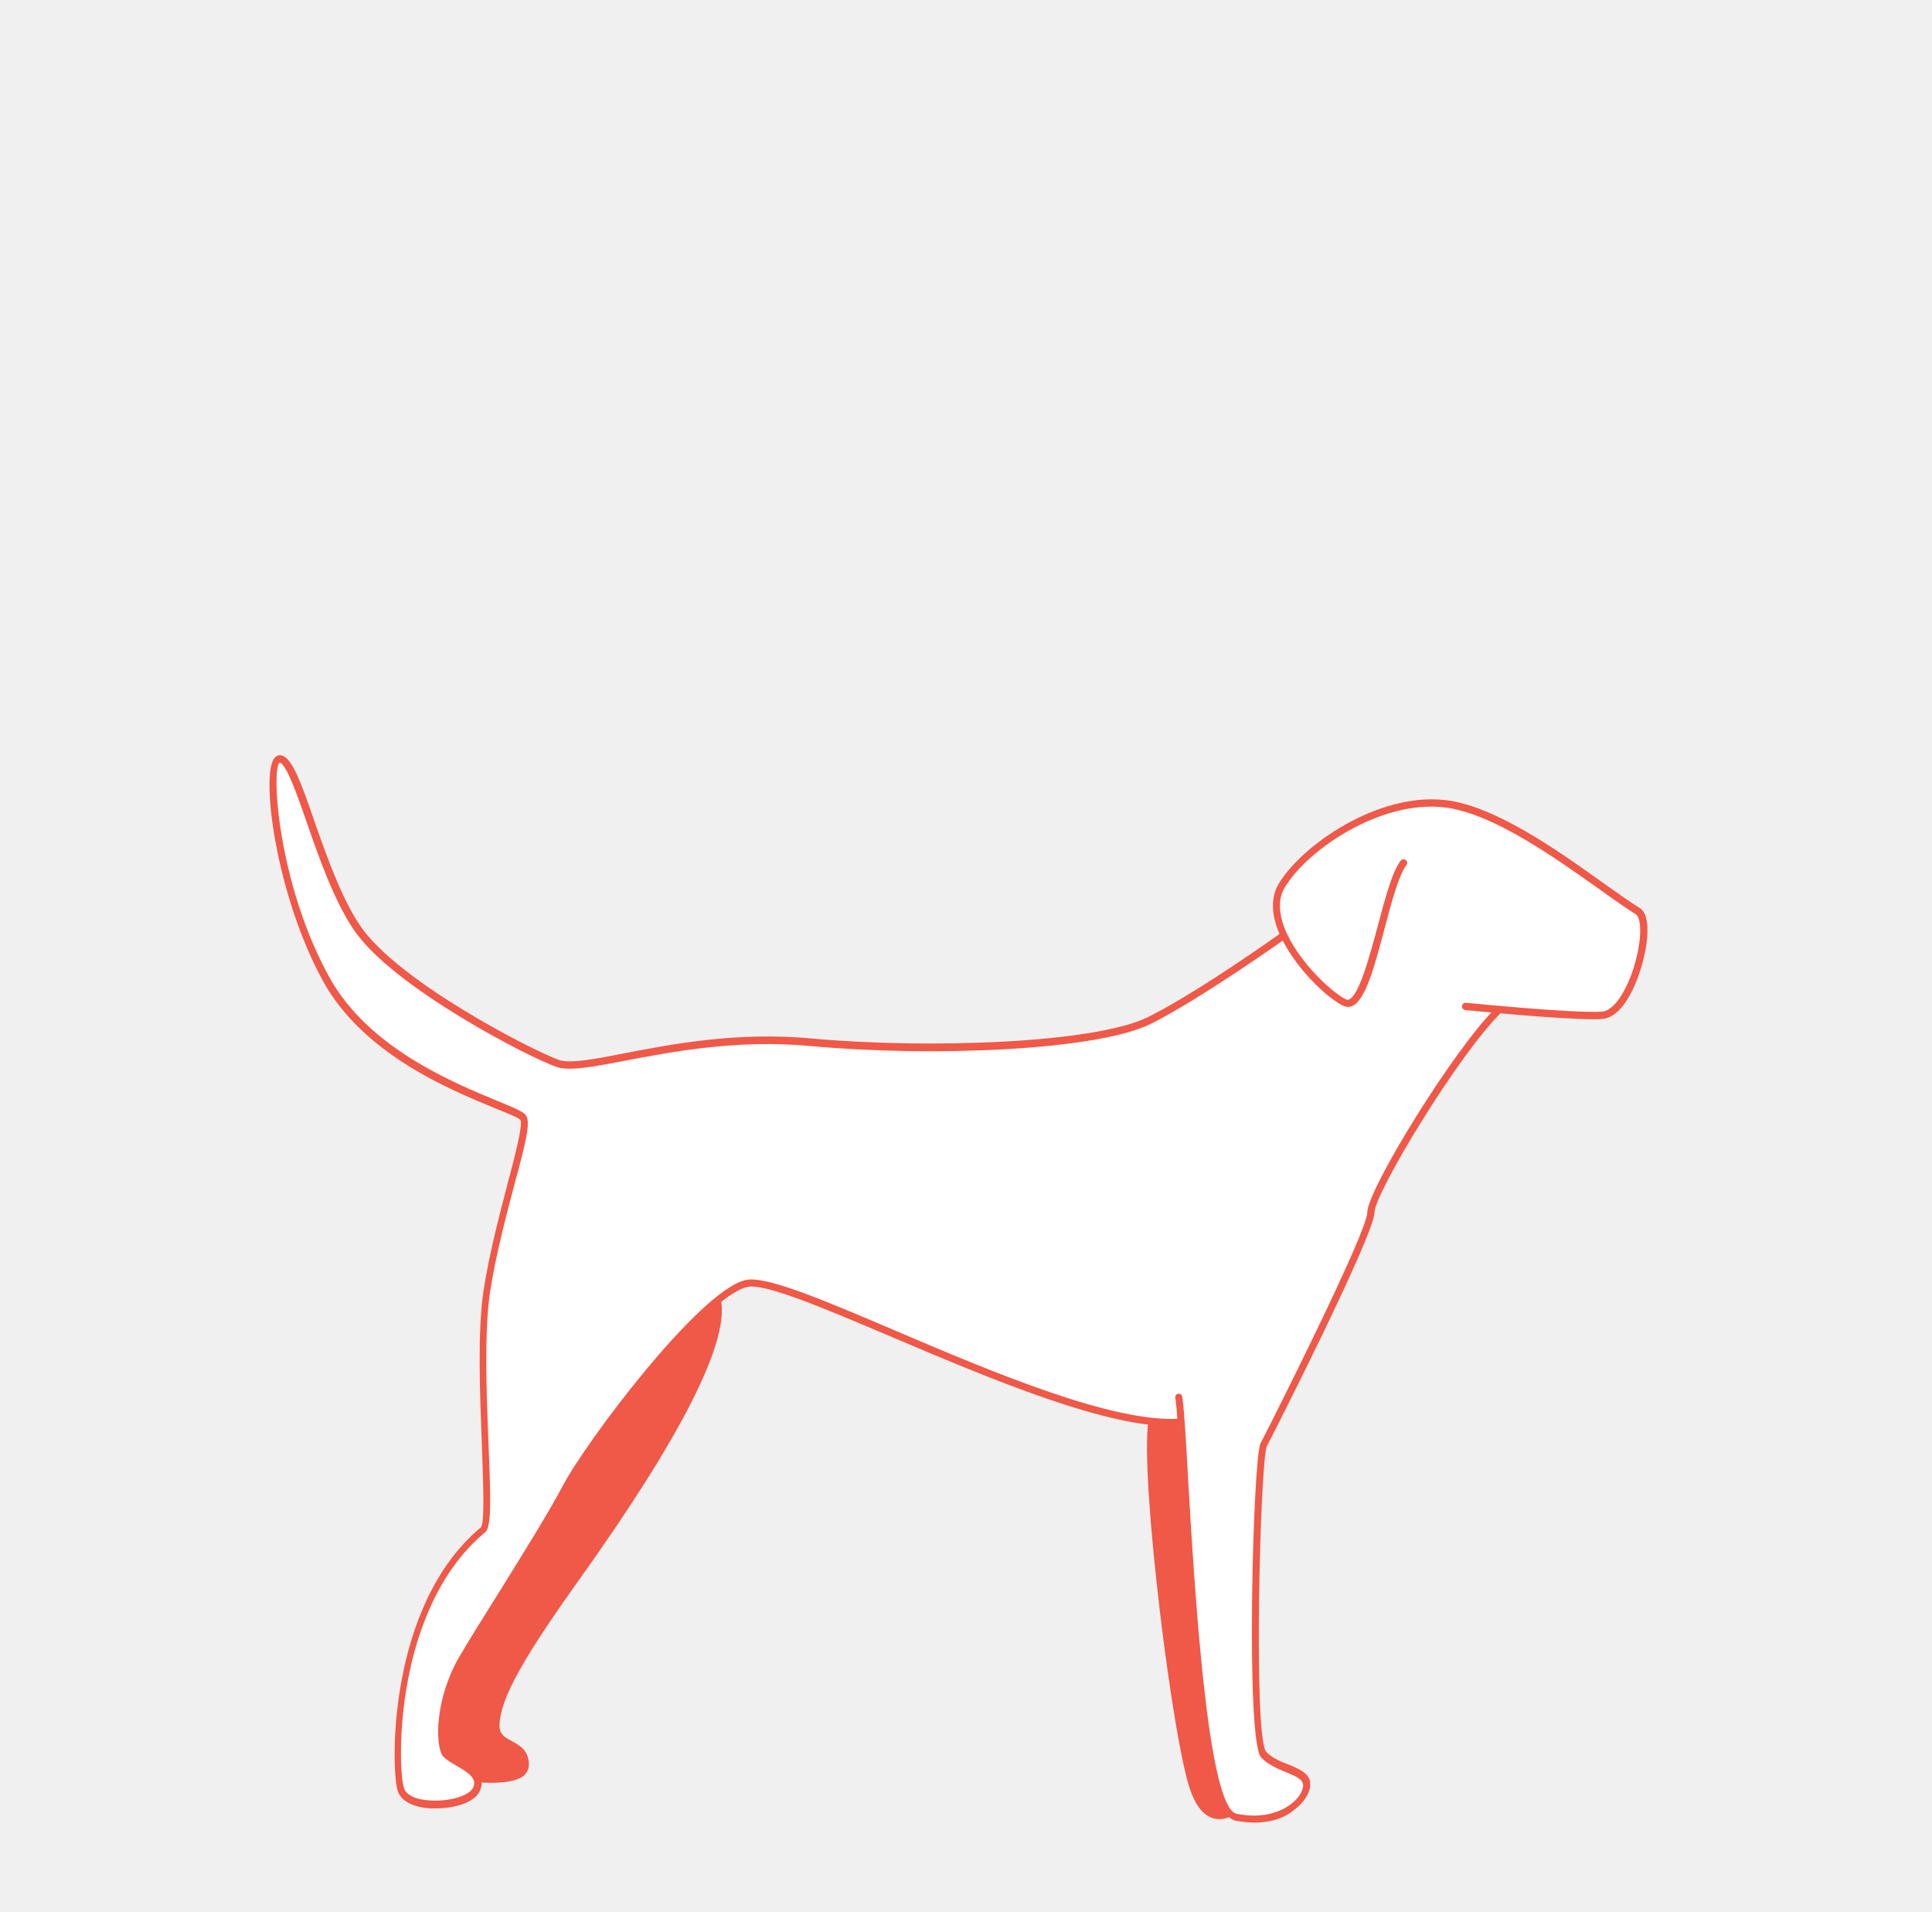
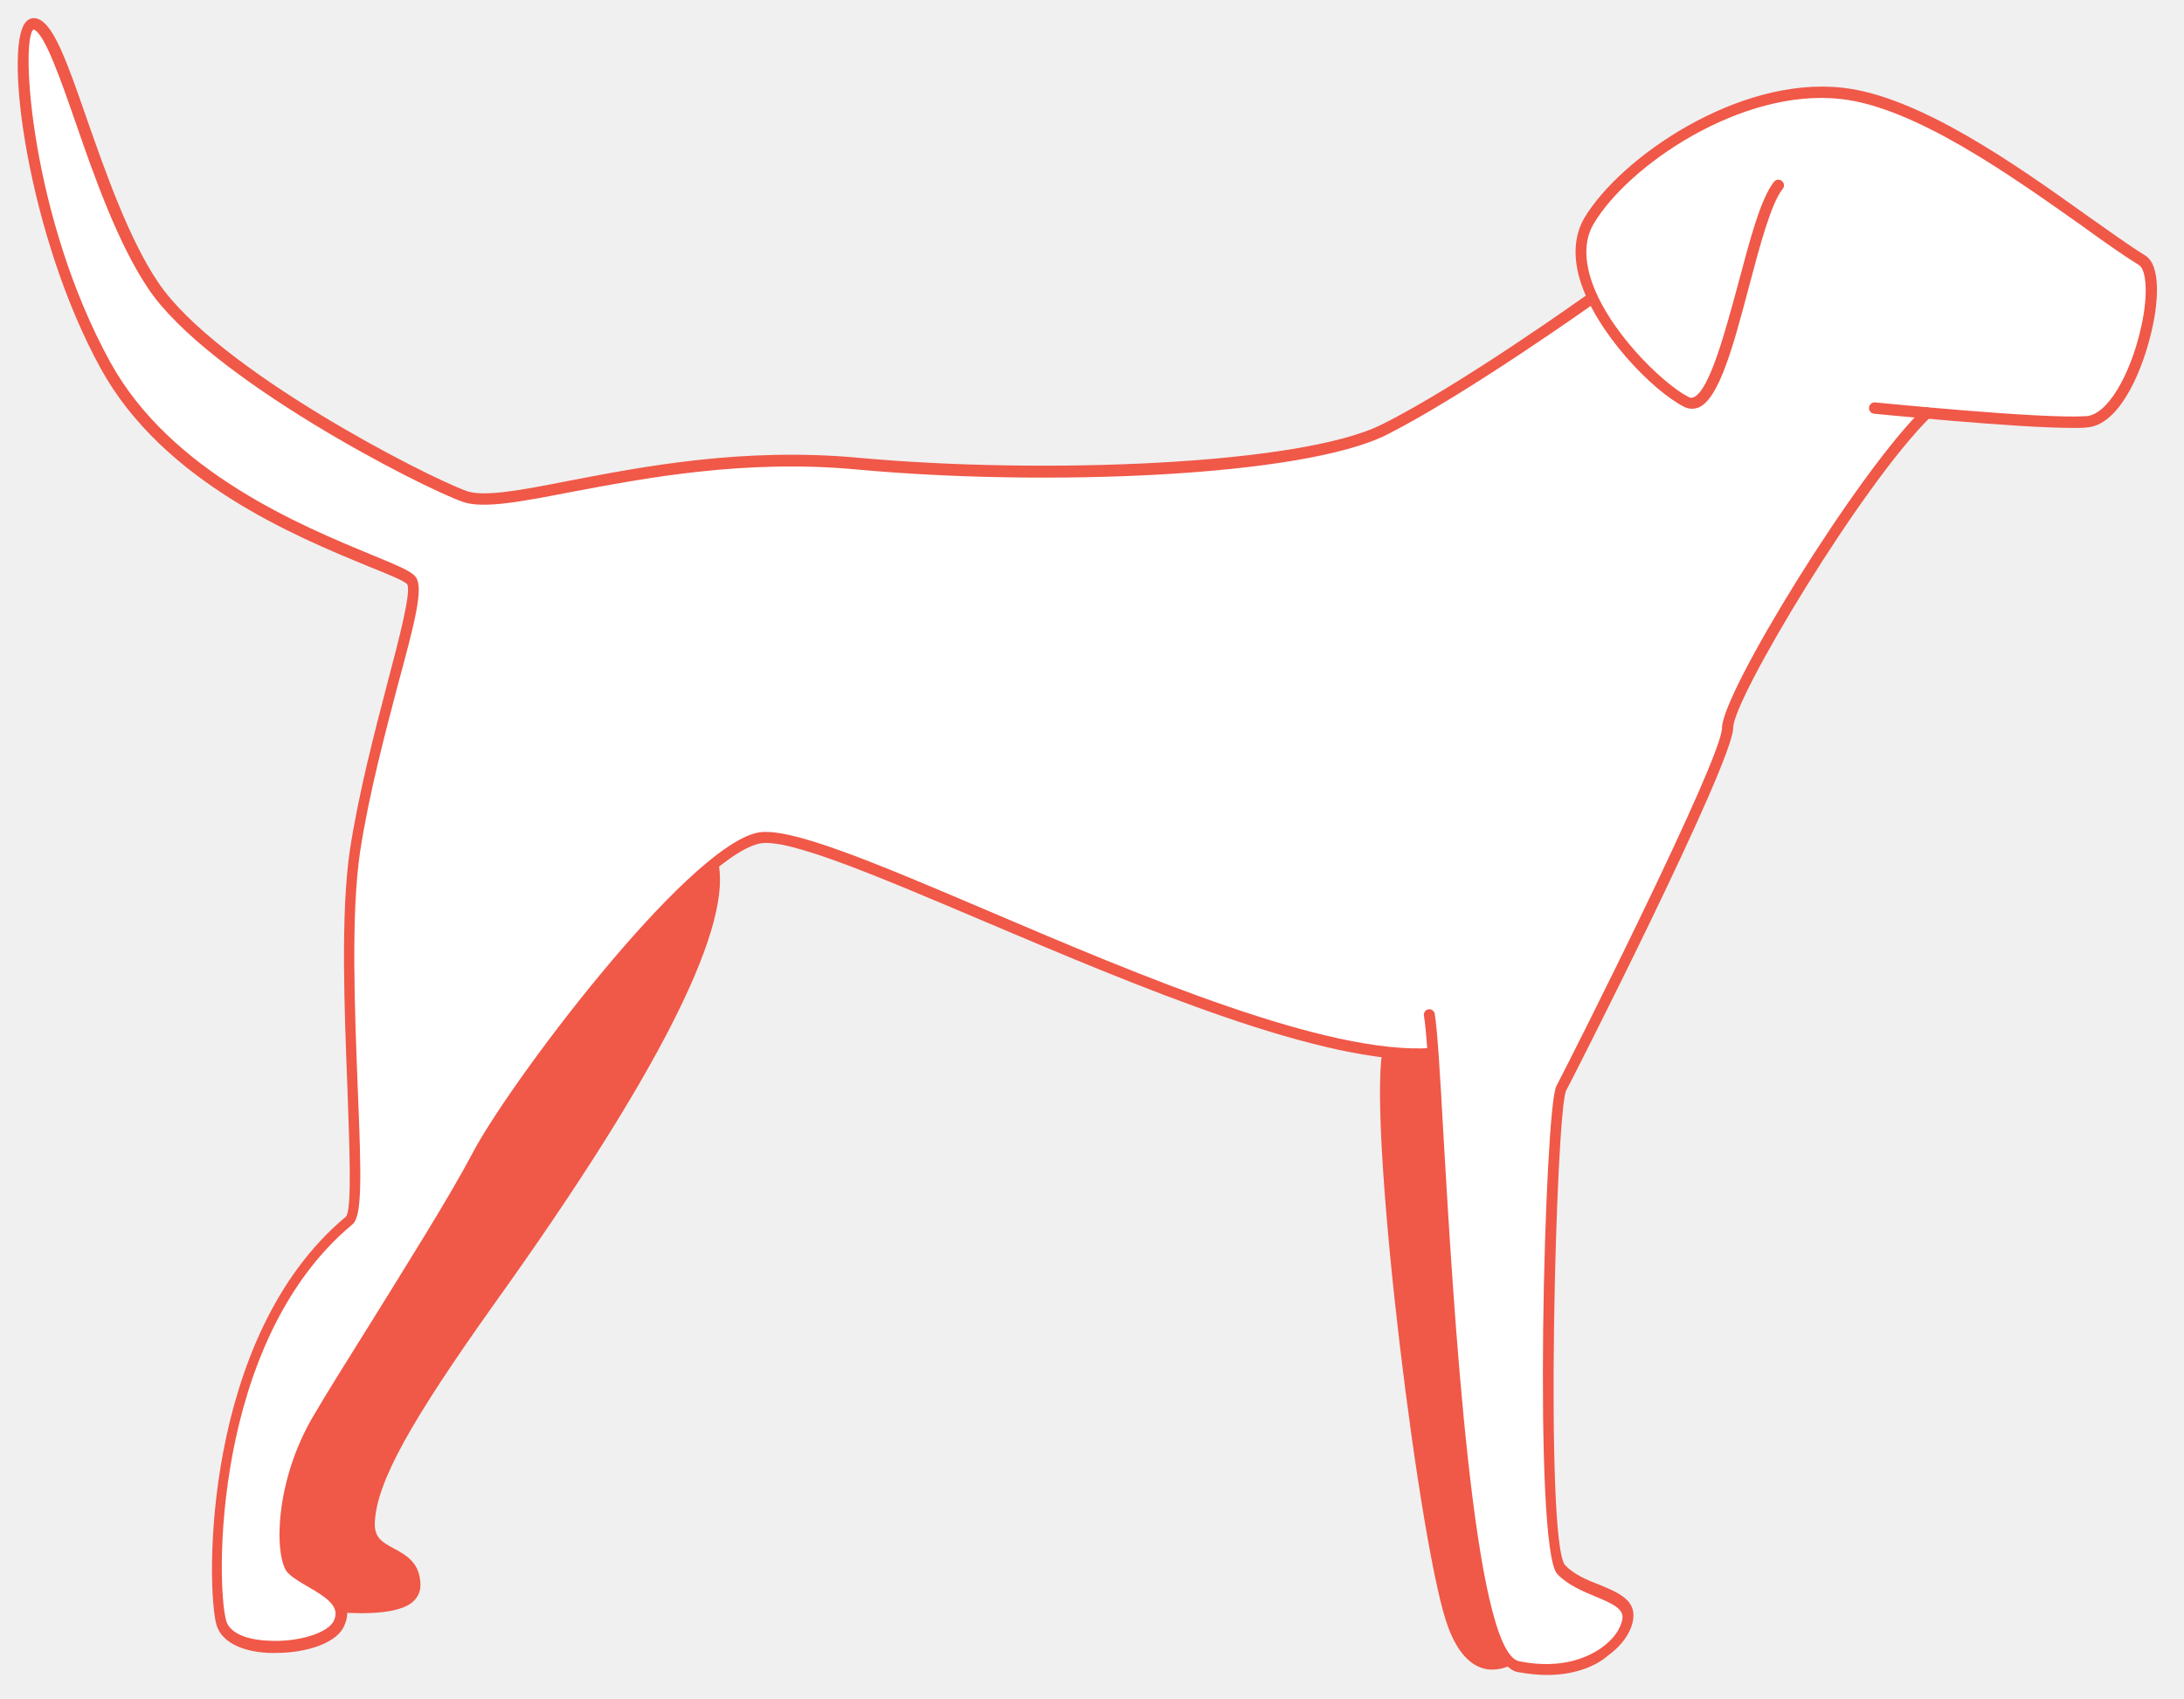
- <svg xmlns="http://www.w3.org/2000/svg" version="1.1" x="0px" y="0px" viewBox="598.31 231.549 611.831 605.26" style="enable-background:new 0 0 3000 1080;">
+ <svg xmlns="http://www.w3.org/2000/svg" version="1.1" x="0px" y="0px" viewBox="680.039 471 445.505 346.452" style="enable-background:new 0 0 3000 1080;">
  <style type="text/css">
	.st0{fill:#FFFFFF;}
	.st1{fill:#F05848;}
</style>
-   <g id="Layer_1">
+   <g id="Layer_1" transform="matrix(1, 0, 0, 1, 0, 4)">
    <g>
      <g>
        <path class="st1" d="M963.1,681.9c-2.9,17.2,7.8,102.4,13.4,116.9c5.6,14.4,14.9,4.3,14.9,4.3l-7.9-128.1L963.1,681.9z" />
        <path class="st1" d="M984.5,807.6c-0.4,0-0.9,0-1.3-0.1c-3.2-0.6-5.8-3.4-7.7-8.4c-5.7-14.6-16.3-100.4-13.5-117.5l0.1-0.7 l22.5-7.7l8,130.1l-0.3,0.4C992.1,804,988.7,807.6,984.5,807.6z M964.1,682.7c-2.5,18.4,7.9,101.3,13.4,115.6 c1.6,4.2,3.6,6.5,6,6.9c2.9,0.6,5.7-1.8,6.6-2.7l-7.8-126.1L964.1,682.7z" />
        <path class="st1" d="M825.5,643.9c2.9,18-26.9,62.2-45.5,88.3s-24.2,37.2-24.7,45.2c-0.5,7.9,9.3,5.1,9.3,13s-24.7,3.3-24.7,3.3 s-8.4-0.9-7-22.3s60-105.2,60-105.2L825.5,643.9z" />
        <path class="st1" d="M753.7,796.1c-6.2,0-12.7-1.2-13.9-1.4c-0.3,0-9.4-1.3-7.9-23.5c1.4-21.5,57.9-102.4,60.3-105.8l0.3-0.3 l33.9-23.2l0.3,1.8c2.2,13.6-13.1,43.6-45.7,89.1c-17.3,24.3-24,36.4-24.5,44.6c-0.2,3.3,1.5,4.2,3.9,5.5 c2.4,1.3,5.4,2.9,5.4,7.5c0,1.4-0.6,2.6-1.7,3.5C762,795.6,757.9,796.1,753.7,796.1z M793.9,666.9c-3,4.3-58.4,84.1-59.7,104.4 c-1.3,19.8,5.9,21.1,6,21.1c5,0.9,18.8,2.7,22.5-0.4c0.6-0.5,0.8-1,0.8-1.7c0-3.2-1.8-4.2-4.2-5.5c-2.4-1.3-5.4-2.9-5.1-7.6 c0.5-8.7,7.3-21.1,24.9-45.8c30.7-43,46-71.7,45.5-85.6L793.9,666.9z" />
        <path class="st0" d="M971.6,674c2.1,10.9,4.5,130.2,18.2,133c13.6,2.7,21.8-4.5,22.4-9.7c0.6-5.1-9.1-5.1-13.6-10 c-4.5-4.8-2.1-94.2,0-98.1c2.1-3.9,33.9-66.9,33.9-73.6c0-6.7,27-50.9,40.6-64.3l-30.4-56.5l-40.2,34.8l-36.1,107.9L971.6,674z" />
        <path class="st0" d="M1042.7,504.9c-6.2,7.9-10.8,48.2-18.7,44.2c-7.9-4-27.2-24.4-19.9-36.9c7.4-12.5,31.2-28.4,51.6-26.1 c20.4,2.3,48.8,26.5,61.3,34c5.4,3.3-1.7,32.3-11.3,32.9s-43.2-2.8-43.2-2.8" />
        <path class="st1" d="M1103,554.3c-11.9,0-39.4-2.8-40.7-2.9c-0.6-0.1-1.1-0.6-1-1.3c0.1-0.6,0.6-1.1,1.3-1c0.3,0,33.6,3.4,43,2.8 c4.5-0.3,8.9-8.7,10.9-16.9c1.9-7.5,1.4-12.9-0.1-13.9c-3.1-1.9-7.2-4.8-11.9-8.2c-14.3-10.1-33.8-24-48.9-25.7 c-20.3-2.3-43.5,13.6-50.5,25.5c-1.7,2.9-1.9,6.5-0.7,10.7c3.1,10.6,14.8,21.9,20.1,24.6c0.4,0.2,0.7,0.2,1.1,0 c3.2-1.5,6.4-13.5,9-23.1c2.4-9,4.6-17.4,7.3-20.8c0.4-0.5,1.1-0.6,1.6-0.2c0.5,0.4,0.6,1.1,0.2,1.6c-2.4,3-4.7,11.7-6.9,20 c-3.1,11.7-6,22.7-10.2,24.6c-1,0.4-2,0.4-3-0.1c-6.4-3.2-18.1-15.2-21.3-26c-1.4-4.8-1.1-9,0.9-12.5c7.4-12.4,31.5-29,52.7-26.6 c15.6,1.7,35.5,15.8,49.9,26.1c4.7,3.3,8.7,6.2,11.8,8.1c3.3,2,2.8,9.8,1.1,16.4c-2.1,8.4-6.7,18.3-13,18.7 C1105,554.3,1104,554.3,1103,554.3z" />
        <path class="st0" d="M972.4,682.2c-37.1,2.4-123.2-47.3-137.4-43.9s-50,50.9-57.2,64.8s-24.5,40.3-32.4,53.6 c-7.9,13.3-7.6,27.9-5.5,30.6c2.1,2.7,12.1,5.1,9.7,10.9c-2.4,5.8-22.1,7.3-24.2,0c-2.1-7.3-3.1-57.8,26-82.1 c3.6-3-2.4-50.9,1.2-75.4c3.6-24.5,13.9-51.5,11.5-55.1c-2.4-3.6-45.7-13.6-62.4-43.9s-20-72.1-14.2-69.7s12.1,35.7,23.9,53.3 c11.8,17.6,54.2,39.7,63.6,43c9.4,3.3,40.9-10.3,80.3-6.7c39.4,3.6,90.9,1.2,107.2-7s42.3-26.8,42.3-26.8" />
        <path class="st1" d="M995.6,808.7c-1.8,0-3.8-0.2-6-0.6c-10.2-2-14.2-55-17.3-109.1c-0.7-12.4-1.3-22.1-1.8-24.8 c-0.1-0.6,0.3-1.2,0.9-1.3c0.6-0.1,1.2,0.3,1.3,0.9c0.5,2.8,1.1,12.1,1.8,25.1c2,34.1,6.1,105.1,15.4,107 c8.9,1.8,14.4-1,16.9-2.8c2.4-1.7,3.9-3.9,4.2-5.9c0.2-2-1.9-3-5.5-4.5c-2.7-1.1-5.7-2.4-7.8-4.6c-5-5.3-2.6-94.9-0.2-99.5 c2.8-5.3,33.8-66.8,33.8-73.1c0-7.1,27.3-51.7,41-65.1c0.5-0.4,1.2-0.4,1.6,0c0.4,0.5,0.4,1.2,0,1.6 c-14.1,13.8-40.3,57.6-40.3,63.4c0,7.3-33.7,73.5-34.1,74.1c-2.1,4.6-4.4,92-0.2,96.8c1.8,1.9,4.4,3,7,4c3.6,1.5,7.4,3,6.9,6.9 c-0.3,2.6-2.2,5.4-5.1,7.5C1006.1,806.5,1001.9,808.7,995.6,808.7z" />
        <path class="st1" d="M736.4,804.2c-0.5,0-1,0-1.6,0c-5.8-0.3-9.6-2.4-10.6-5.7c-2.1-7.3-3.1-58.7,26.4-83.3 c1.3-1.5,0.7-14.7,0.3-26.4c-0.6-15.7-1.4-35.3,0.5-48.3c1.8-11.8,5.1-24.3,7.7-34.3c2.3-8.7,4.9-18.6,4-20 c-0.5-0.7-4.3-2.2-8-3.7c-14.6-6-41.8-17.2-54.5-40.3c-14.9-27.1-19.9-65.6-15.3-70.7c0.7-0.8,1.6-1,2.6-0.6 c3.1,1.3,5.7,8.3,9.9,20.5c3.8,10.8,8.5,24.3,14.5,33.2c11.9,17.7,54.4,39.5,63,42.6c3.5,1.2,11.1-0.2,20.7-2.1 c15.1-2.9,35.7-6.9,59.3-4.7c37.1,3.4,90,1.5,106.6-6.8c16.1-8,41.9-26.5,42.2-26.7c0.5-0.4,1.2-0.3,1.6,0.3 c0.4,0.5,0.3,1.2-0.3,1.6c-0.3,0.2-26.3,18.7-42.5,26.9c-17.2,8.6-69.7,10.6-107.8,7.1c-23.3-2.2-43.8,1.8-58.7,4.6 c-10.3,2-17.8,3.4-21.9,2c-8.8-3.1-52-25.3-64.2-43.5c-6.2-9.2-11-22.8-14.8-33.8c-3.1-8.9-6.3-18.2-8.6-19.1 c-2.8,1.9-0.6,38.5,15.7,68c12.3,22.3,39,33.3,53.3,39.2c5.8,2.4,8.2,3.4,9,4.6c1.5,2.2-0.1,8.7-3.7,21.9 c-2.6,9.9-5.9,22.3-7.7,34c-1.9,12.8-1.1,32.3-0.5,47.9c0.8,19.2,0.9,26.6-1.1,28.2c-28.7,23.9-27.8,73.8-25.7,80.9 c0.7,2.3,3.8,3.8,8.5,4c6.1,0.4,12.5-1.6,13.5-4.2c1.2-2.8-1.5-4.6-5.5-6.9c-1.7-1-3.2-1.9-4.1-2.9c-2.6-3.4-2.6-18.4,5.4-31.9 c2.8-4.8,6.9-11.3,11.2-18.2c7.7-12.4,16.5-26.4,21.2-35.3c7.3-14,43.3-62,58-65.4c6.3-1.5,24.4,6.2,47.4,16 c30.7,13.1,68.9,29.3,90.2,27.9c0.6,0,1.2,0.4,1.2,1.1c0,0.6-0.4,1.2-1.1,1.2c-21.8,1.4-60.3-15-91.2-28.1 c-21.7-9.2-40.4-17.2-46-15.9c-13.8,3.2-49.5,50.8-56.5,64.2c-4.7,9-13.5,23.1-21.2,35.5c-4.3,6.9-8.4,13.4-11.2,18.2 c-7.9,13.4-7.2,27.2-5.5,29.3c0.5,0.7,2,1.5,3.4,2.3c3.6,2.1,8.5,4.9,6.5,9.7C749.1,802.2,742.5,804.2,736.4,804.2z" />
      </g>
    </g>
  </g>
  <g id="Layer_2" />
  <g id="Layer_3" />
  <g id="Layer_4" />
  <g id="Layer_5" />
  <g id="Layer_6" />
</svg>
